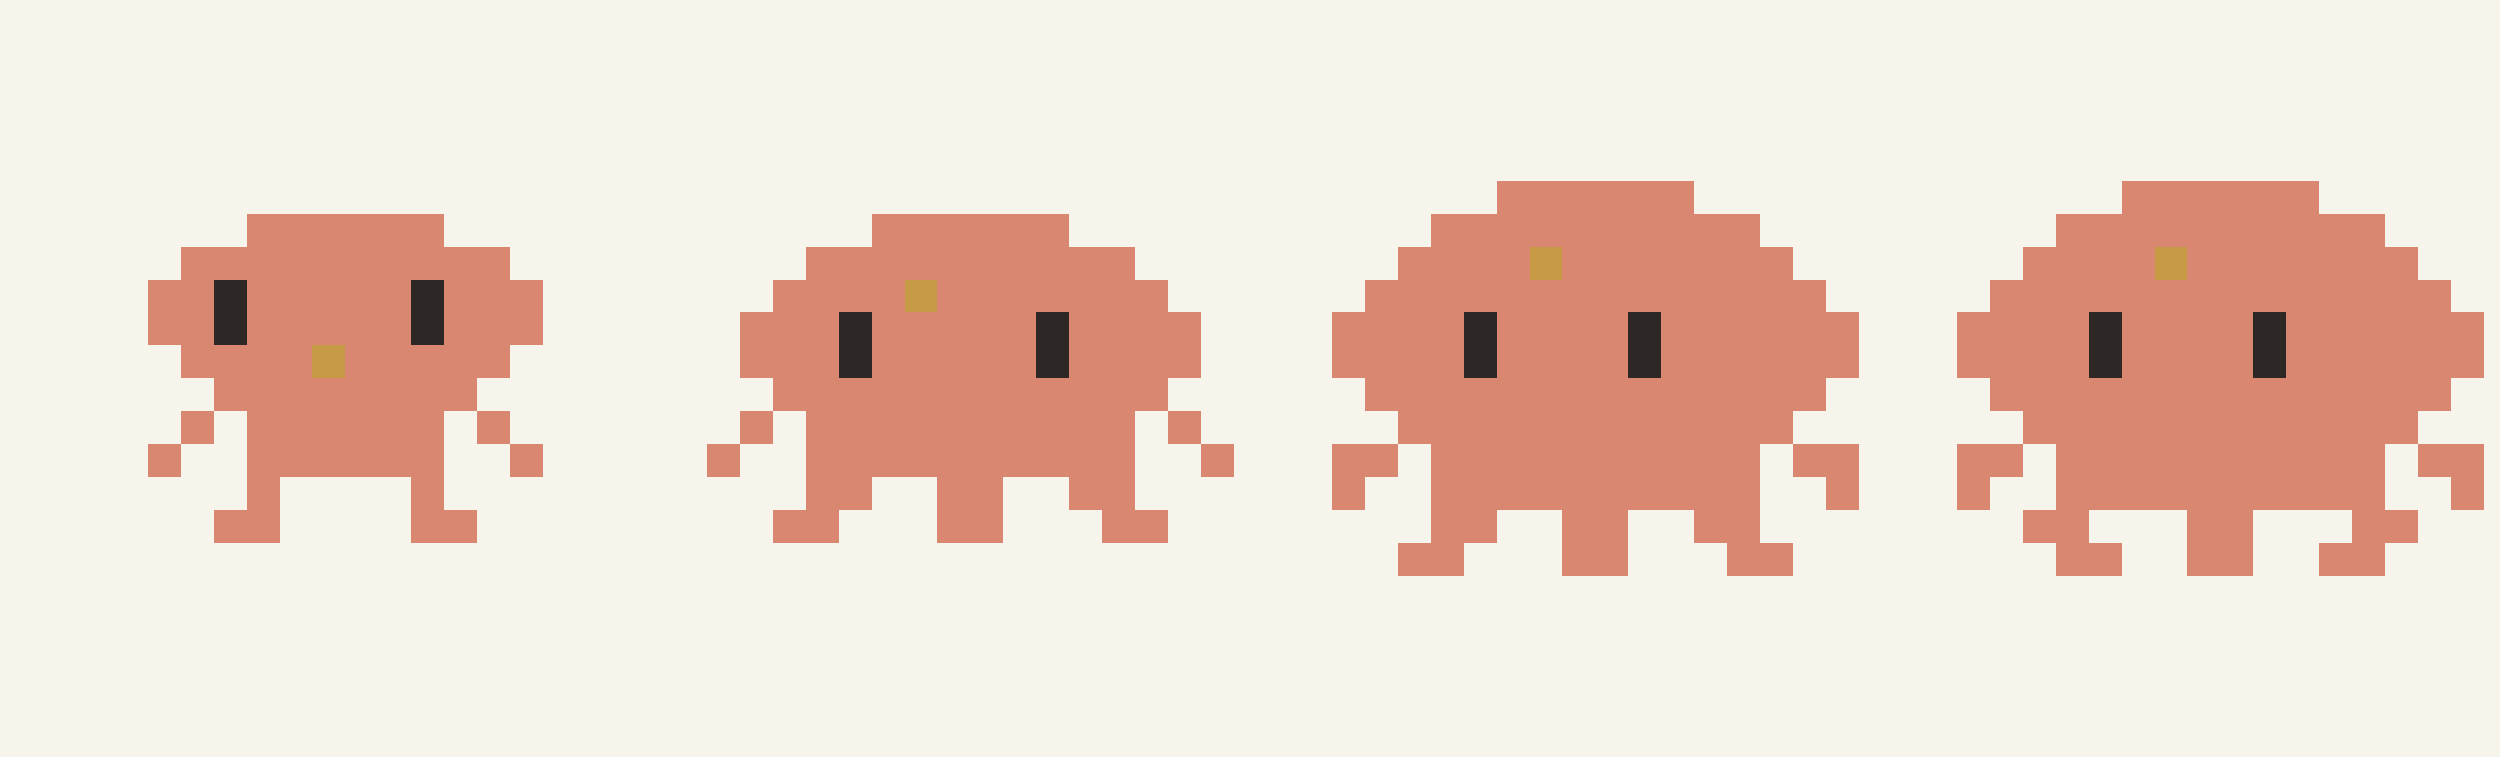
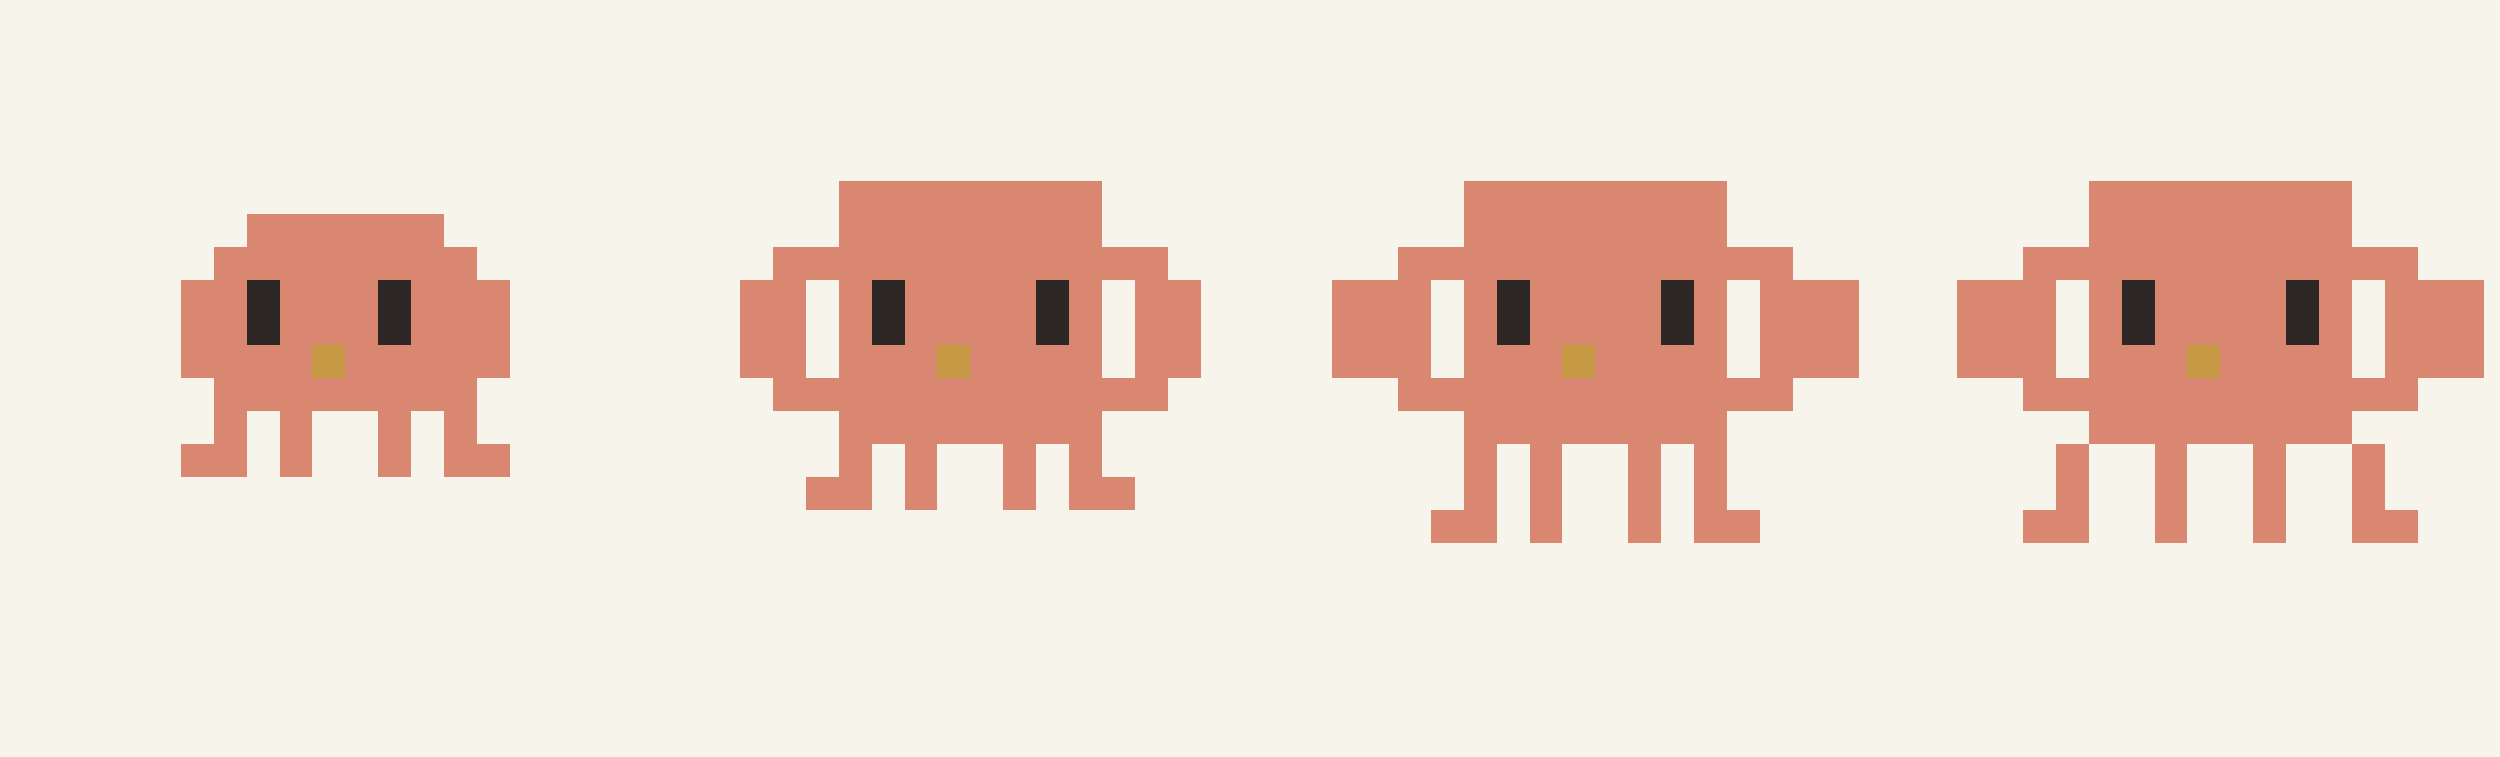
<svg xmlns="http://www.w3.org/2000/svg" width="760" height="230" viewBox="0 0 760 230" role="img" aria-labelledby="title desc" shape-rendering="crispEdges">
  <rect width="760" height="230" fill="#F7F4EC" />
  <g id="tiny">
-     <path fill="#D98770" d="M75 65h60v10h-60zM55 75h100v10h-100zM45 85h20v10h-20zM75 85h50v10h-50zM135 85h30v10h-30zM45 95h20v10h-20zM75 95h50v10h-50zM135 95h30v10h-30zM55 105h40v10h-40zM105 105h50v10h-50zM65 115h80v10h-80zM55 125h10v10h-10zM75 125h60v10h-60zM145 125h10v10h-10zM45 135h10v10h-10zM75 135h60v10h-60zM155 135h10v10h-10zM75 145h10v10h-10zM125 145h10v10h-10zM65 155h20v10h-20zM125 155h20v10h-20z" />
-     <path fill="#2D2825" d="M65 85h10v10h-10zM125 85h10v10h-10zM65 95h10v10h-10zM125 95h10v10h-10z" />
+     <path fill="#D98770" d="M75 65h60v10h-60zM65 75h80v10h-80zM55 85h20v10h-20zM85 85h30v10h-30zM125 85h30v10h-30zM55 95h20v10h-20zM85 95h30v10h-30zM125 95h30v10h-30zM55 105h40v10h-40zM105 105h50v10h-50zM65 115h80v10h-80zM65 125h10v10h-10zM85 125h10v10h-10zM115 125h10v10h-10zM135 125h10v10h-10zM55 135h20v10h-20zM85 135h10v10h-10zM115 135h10v10h-10zM135 135h20v10h-20z" />
+     <path fill="#2D2825" d="M75 85h10v10h-10zM115 85h10v10h-10zM75 95h10v10h-10zM115 95h10v10h-10z" />
    <path fill="#C79A45" d="M95 105h10v10h-10z" />
  </g>
  <g id="young">
-     <path fill="#D98770" d="M265 65h60v10h-60zM245 75h100v10h-100zM235 85h40v10h-40zM285 85h70v10h-70zM225 95h30v10h-30zM265 95h50v10h-50zM325 95h40v10h-40zM225 105h30v10h-30zM265 105h50v10h-50zM325 105h40v10h-40zM235 115h120v10h-120zM225 125h10v10h-10zM245 125h100v10h-100zM355 125h10v10h-10zM215 135h10v10h-10zM245 135h100v10h-100zM365 135h10v10h-10zM245 145h20v10h-20zM285 145h20v10h-20zM325 145h20v10h-20zM235 155h20v10h-20zM285 155h20v10h-20zM335 155h20v10h-20z" />
-     <path fill="#2D2825" d="M255 95h10v10h-10zM315 95h10v10h-10zM255 105h10v10h-10zM315 105h10v10h-10z" />
-     <path fill="#C79A45" d="M275 85h10v10h-10z" />
+     <path fill="#D98770" d="M255 55h80v10h-80zM255 65h80v10h-80zM235 75h120v10h-120zM225 85h20v10h-20zM255 85h10v10h-10zM275 85h40v10h-40zM325 85h10v10h-10zM345 85h20v10h-20zM225 95h20v10h-20zM255 95h10v10h-10zM275 95h40v10h-40zM325 95h10v10h-10zM345 95h20v10h-20zM225 105h20v10h-20zM255 105h30v10h-30zM295 105h40v10h-40zM345 105h20v10h-20zM235 115h120v10h-120zM255 125h80v10h-80zM255 135h10v10h-10zM275 135h10v10h-10zM305 135h10v10h-10zM325 135h10v10h-10zM245 145h20v10h-20zM275 145h10v10h-10zM305 145h10v10h-10zM325 145h20v10h-20z" />
+     <path fill="#2D2825" d="M265 85h10v10h-10zM315 85h10v10h-10zM265 95h10v10h-10zM315 95h10v10h-10z" />
+     <path fill="#C79A45" d="M285 105h10v10h-10z" />
  </g>
  <g id="grown-1">
-     <path fill="#D98770" d="M455 55h60v10h-60zM435 65h100v10h-100zM425 75h40v10h-40zM475 75h70v10h-70zM415 85h140v10h-140zM405 95h40v10h-40zM455 95h40v10h-40zM505 95h60v10h-60zM405 105h40v10h-40zM455 105h40v10h-40zM505 105h60v10h-60zM415 115h140v10h-140zM425 125h120v10h-120zM405 135h20v10h-20zM435 135h100v10h-100zM545 135h20v10h-20zM405 145h10v10h-10zM435 145h100v10h-100zM555 145h10v10h-10zM435 155h20v10h-20zM475 155h20v10h-20zM515 155h20v10h-20zM425 165h20v10h-20zM475 165h20v10h-20zM525 165h20v10h-20z" />
-     <path fill="#2D2825" d="M445 95h10v10h-10zM495 95h10v10h-10zM445 105h10v10h-10zM495 105h10v10h-10z" />
-     <path fill="#C79A45" d="M465 75h10v10h-10z" />
+     <path fill="#D98770" d="M445 55h80v10h-80zM445 65h80v10h-80zM425 75h120v10h-120zM405 85h30v10h-30zM445 85h10v10h-10zM465 85h40v10h-40zM515 85h10v10h-10zM535 85h30v10h-30zM405 95h30v10h-30zM445 95h10v10h-10zM465 95h40v10h-40zM515 95h10v10h-10zM535 95h30v10h-30zM405 105h30v10h-30zM445 105h30v10h-30zM485 105h40v10h-40zM535 105h30v10h-30zM425 115h120v10h-120zM445 125h80v10h-80zM445 135h10v10h-10zM465 135h10v10h-10zM495 135h10v10h-10zM515 135h10v10h-10zM445 145h10v10h-10zM465 145h10v10h-10zM495 145h10v10h-10zM515 145h10v10h-10zM435 155h20v10h-20zM465 155h10v10h-10zM495 155h10v10h-10zM515 155h20v10h-20z" />
+     <path fill="#2D2825" d="M455 85h10v10h-10zM505 85h10v10h-10zM455 95h10v10h-10zM505 95h10v10h-10z" />
+     <path fill="#C79A45" d="M475 105h10v10h-10z" />
  </g>
  <g id="grown-2">
-     <path fill="#D98770" d="M645 55h60v10h-60zM625 65h100v10h-100zM615 75h40v10h-40zM665 75h70v10h-70zM605 85h140v10h-140zM595 95h40v10h-40zM645 95h40v10h-40zM695 95h60v10h-60zM595 105h40v10h-40zM645 105h40v10h-40zM695 105h60v10h-60zM605 115h140v10h-140zM615 125h120v10h-120zM595 135h20v10h-20zM625 135h100v10h-100zM735 135h20v10h-20zM595 145h10v10h-10zM625 145h100v10h-100zM745 145h10v10h-10zM615 155h20v10h-20zM665 155h20v10h-20zM715 155h20v10h-20zM625 165h20v10h-20zM665 165h20v10h-20zM705 165h20v10h-20z" />
-     <path fill="#2D2825" d="M635 95h10v10h-10zM685 95h10v10h-10zM635 105h10v10h-10zM685 105h10v10h-10z" />
-     <path fill="#C79A45" d="M655 75h10v10h-10z" />
+     <path fill="#D98770" d="M635 55h80v10h-80zM635 65h80v10h-80zM615 75h120v10h-120zM595 85h30v10h-30zM635 85h10v10h-10zM655 85h40v10h-40zM705 85h10v10h-10zM725 85h30v10h-30zM595 95h30v10h-30zM635 95h10v10h-10zM655 95h40v10h-40zM705 95h10v10h-10zM725 95h30v10h-30zM595 105h30v10h-30zM635 105h30v10h-30zM675 105h40v10h-40zM725 105h30v10h-30zM615 115h120v10h-120zM635 125h80v10h-80zM625 135h10v10h-10zM655 135h10v10h-10zM685 135h10v10h-10zM715 135h10v10h-10zM625 145h10v10h-10zM655 145h10v10h-10zM685 145h10v10h-10zM715 145h10v10h-10zM615 155h20v10h-20zM655 155h10v10h-10zM685 155h10v10h-10zM715 155h20v10h-20z" />
+     <path fill="#2D2825" d="M645 85h10v10h-10zM695 85h10v10h-10zM645 95h10v10h-10zM695 95h10v10h-10z" />
+     <path fill="#C79A45" d="M665 105h10v10h-10z" />
  </g>
</svg>
